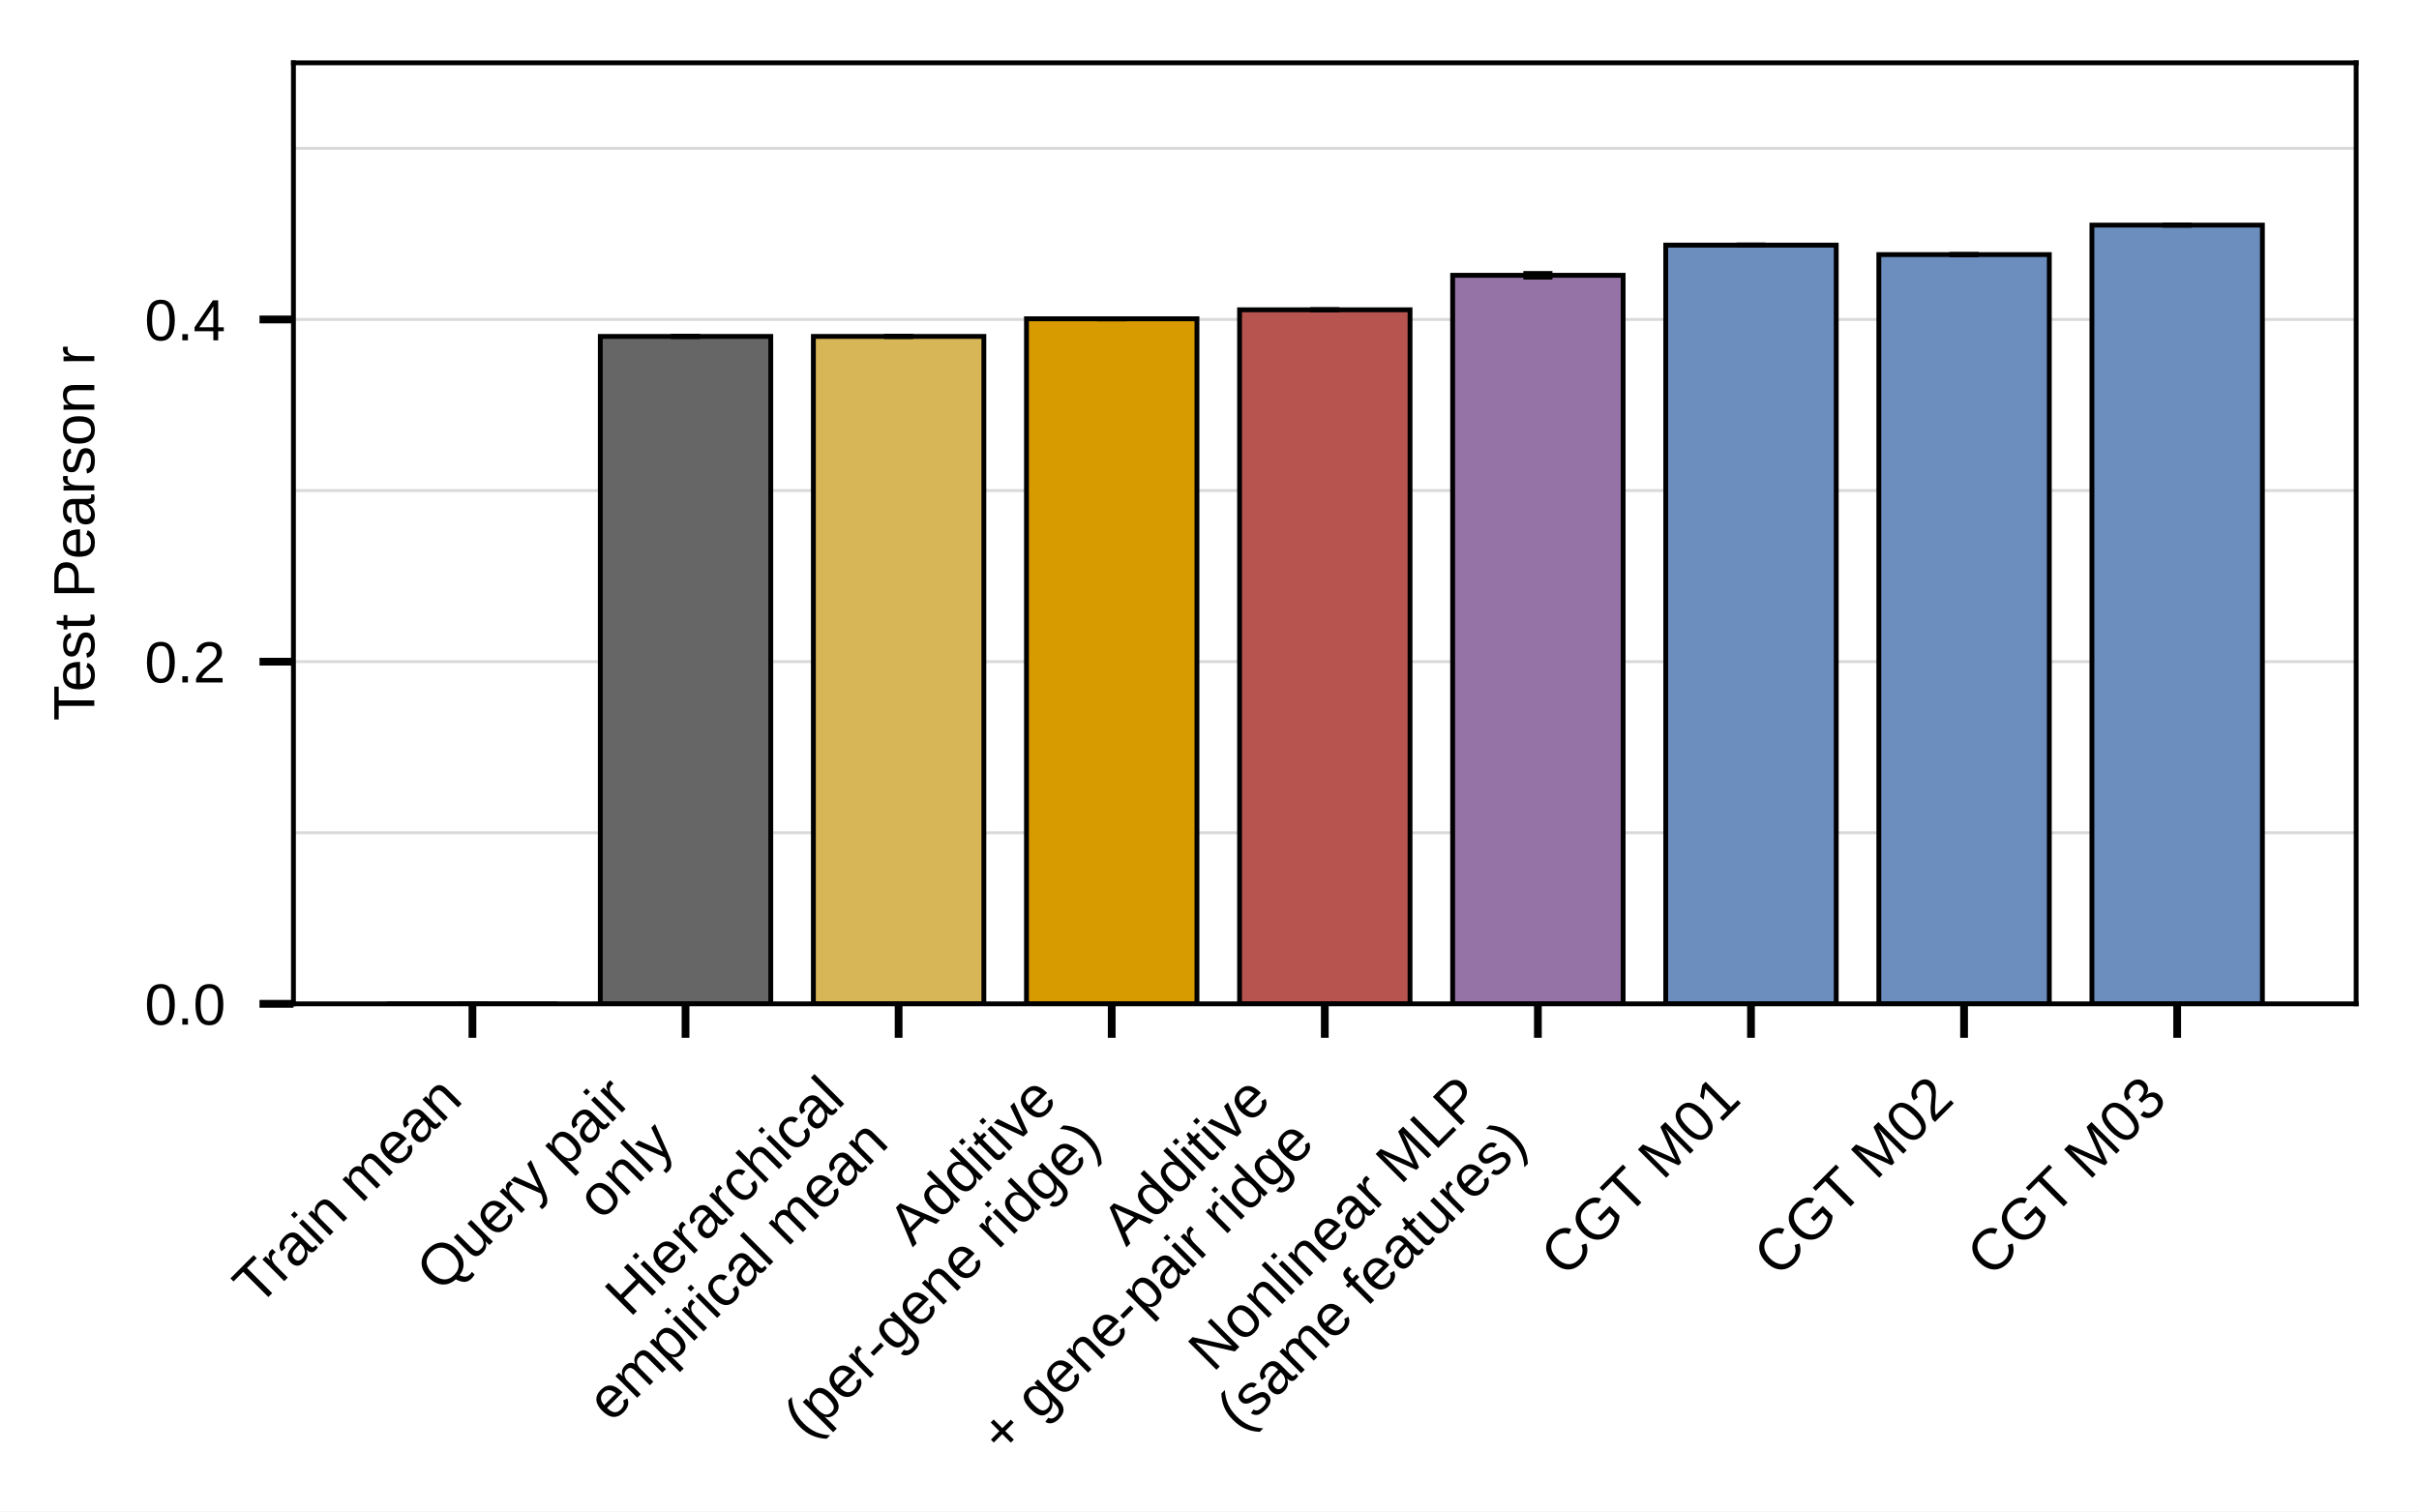
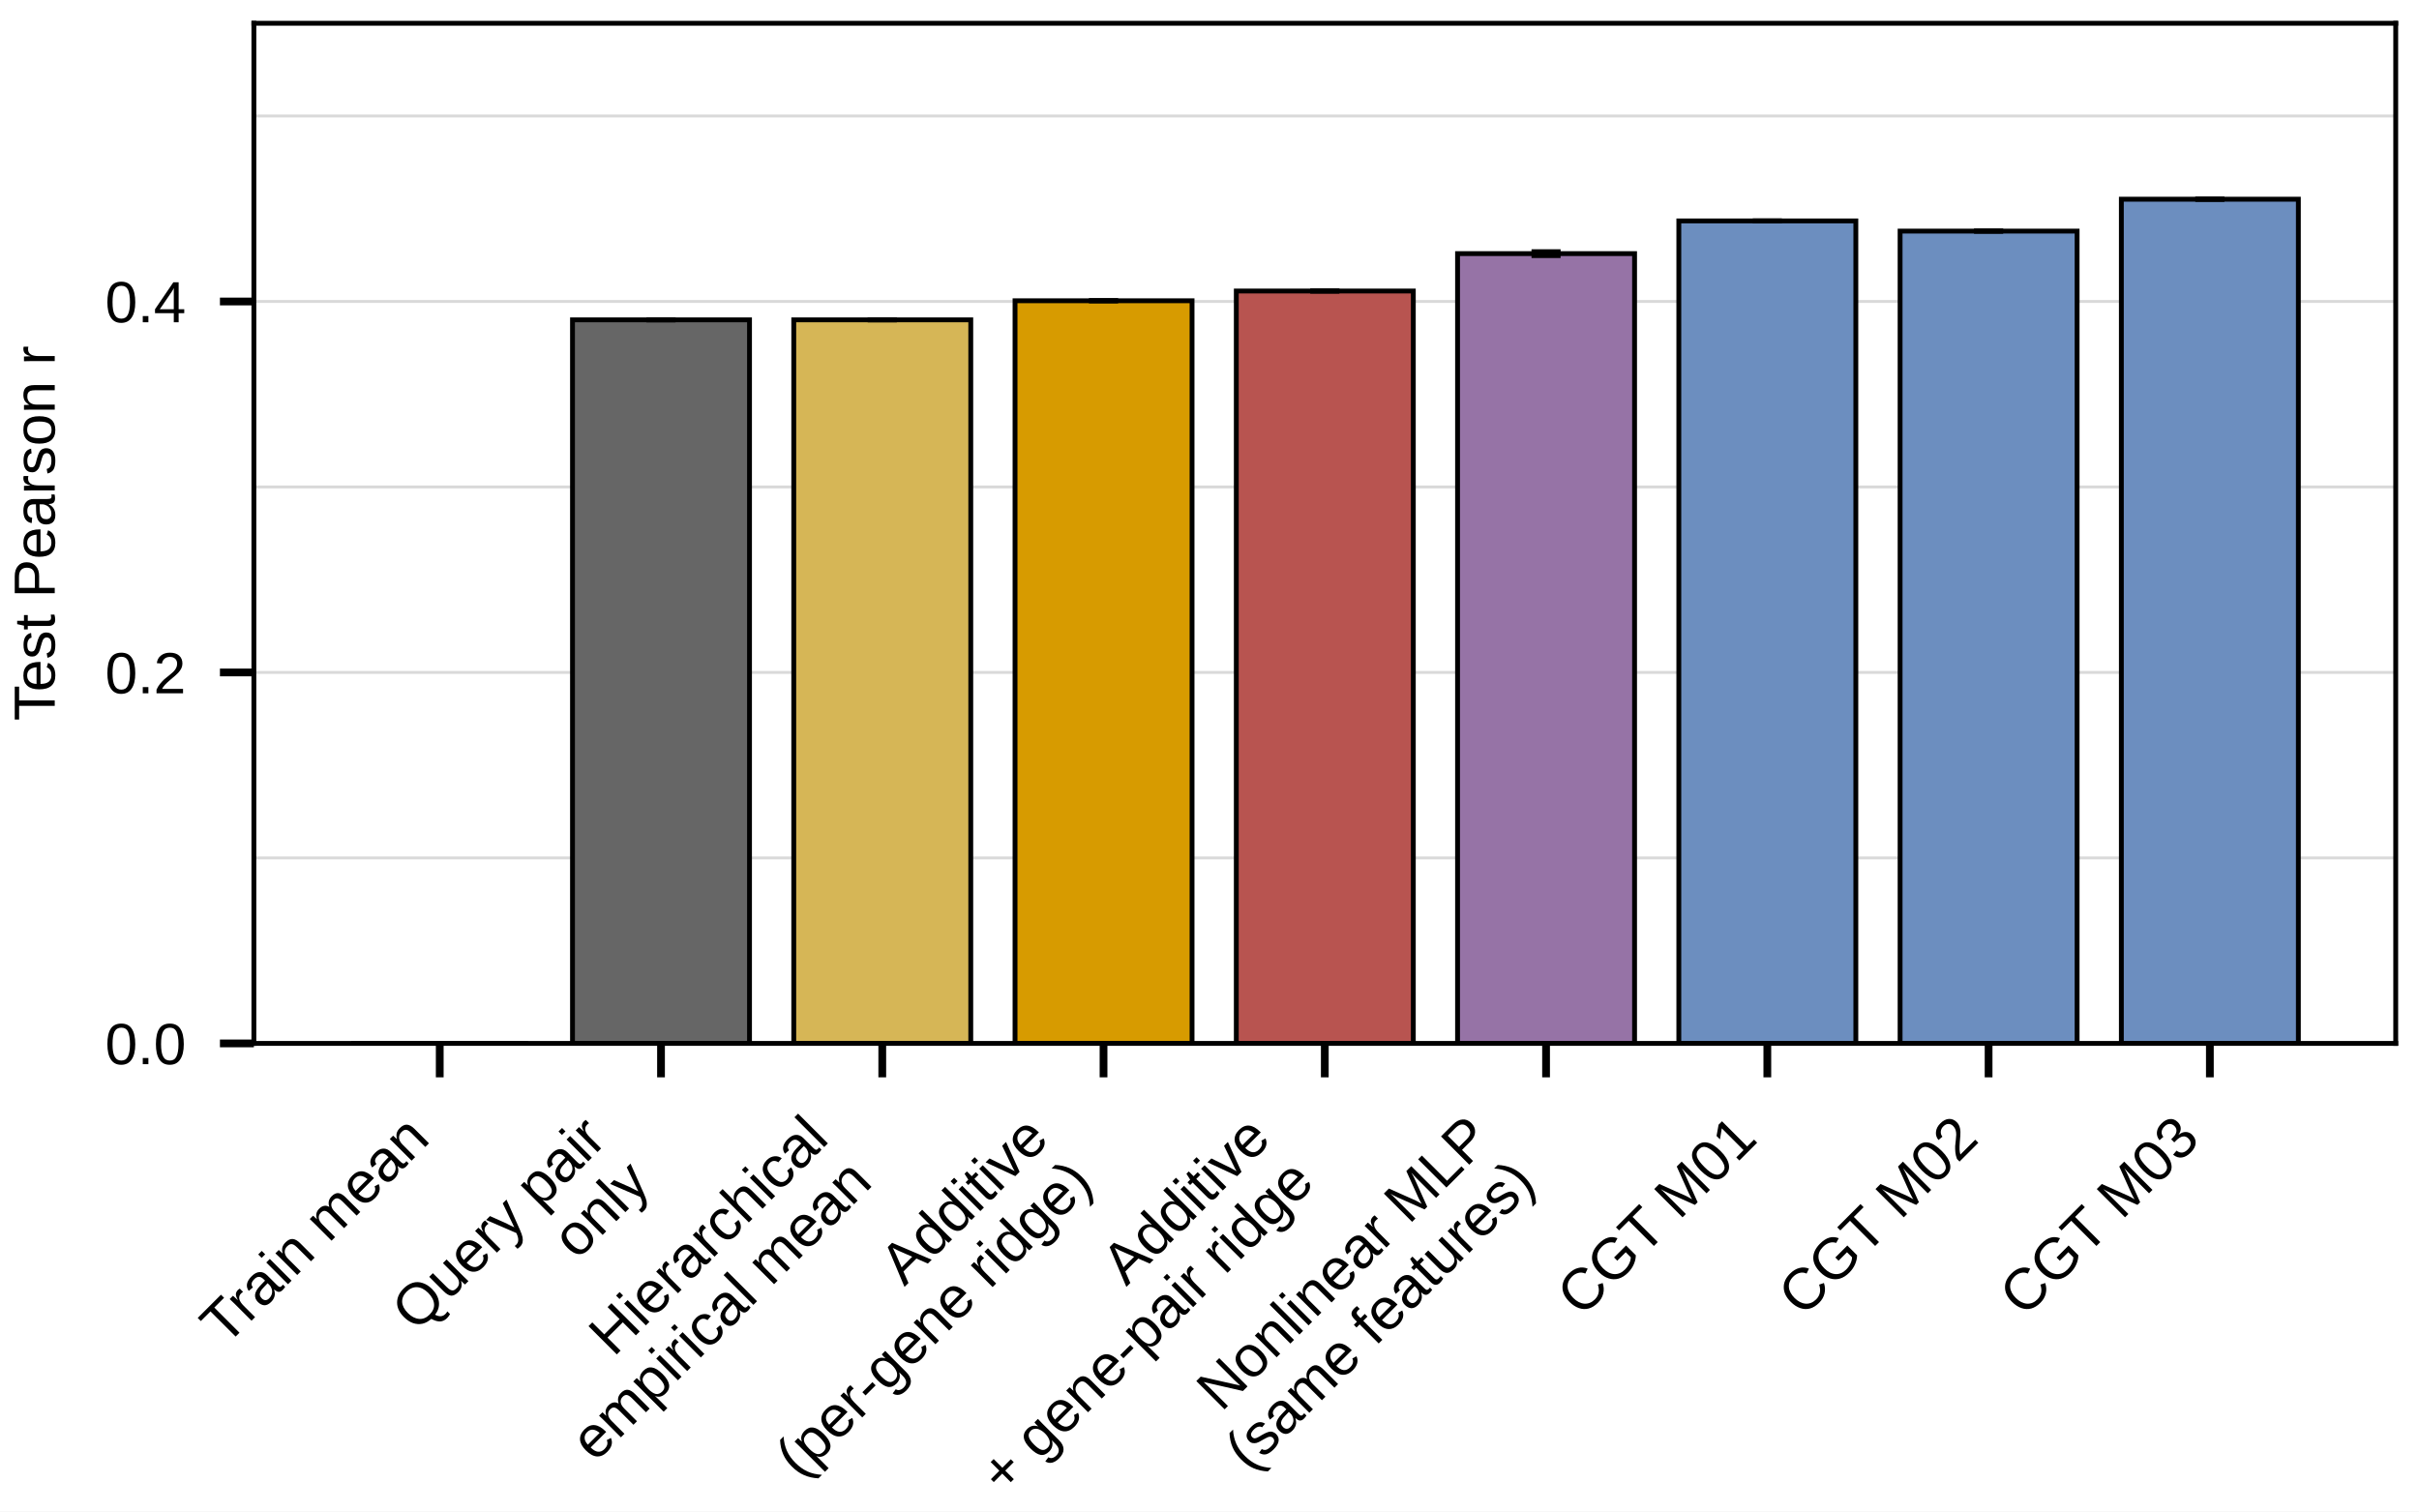
<svg xmlns="http://www.w3.org/2000/svg" xmlns:xlink="http://www.w3.org/1999/xlink" width="346.457" height="216.535" viewBox="0 0 346.457 216.535" version="1.1">
  <g transform="scale(1.388889)">
    <defs>
      <style type="text/css">*{stroke-linejoin: round; stroke-linecap: butt}</style>
    </defs>
    <g id="figure_1">
      <g id="patch_1">
        <path d="M 0 155.906  L 249.449 155.906  L 249.449 0  L 0 0  z " style="fill: #ffffff" />
      </g>
      <g id="axes_1">
        <g id="patch_2">
-           <path d="M 30.26 103.542  L 242.969 103.542  L 242.969 6.48  L 30.26 6.48  z " style="fill: #ffffff" />
+           <path d="M 26.18 107.622  L 247.049 107.622  L 247.049 2.4  L 26.18 2.4  z " style="fill: #ffffff" />
        </g>
        <g id="matplotlib.axis_1">
          <g id="xtick_1">
            <g id="line2d_1">
              <defs>
                <path id="m635834c5c2" d="M 0 0  L 0 3.5  " style="stroke: #000000; stroke-width: 0.8" />
              </defs>
              <g>
-                 <use xlink:href="#m635834c5c2" x="48.718" y="103.542" style="stroke: #000000; stroke-width: 0.8" />
+                 <use xlink:href="#m635834c5c2" x="45.346" y="107.622" style="stroke: #000000; stroke-width: 0.8" />
              </g>
            </g>
            <g id="text_1">
-               <text style="font-size: 6px; font-family: 'Arial'" transform="translate(26.57825 134.8752) rotate(-45)">Train mean</text>
+               <text style="font-size: 6px; font-family: 'Arial'" transform="translate(23.20635 138.9552) rotate(-45)">Train mean</text>
            </g>
          </g>
          <g id="xtick_2">
            <g id="line2d_2">
              <g>
-                 <use xlink:href="#m635834c5c2" x="70.692" y="103.542" style="stroke: #000000; stroke-width: 0.8" />
+                 <use xlink:href="#m635834c5c2" x="68.163" y="107.622" style="stroke: #000000; stroke-width: 0.8" />
              </g>
            </g>
            <g id="text_2">
-               <text style="font-size: 6px; font-family: 'Arial'" transform="translate(45.45703 133.438) rotate(-45)">Query pair</text>
-               <text style="font-size: 6px; font-family: 'Arial'" transform="translate(62.01672 125.9526) rotate(-45)">only</text>
+               <text style="font-size: 6px; font-family: 'Arial'" transform="translate(42.9281 137.518) rotate(-45)">Query pair</text>
+               <text style="font-size: 6px; font-family: 'Arial'" transform="translate(59.48779 130.0326) rotate(-45)">only</text>
            </g>
          </g>
          <g id="xtick_3">
            <g id="line2d_3">
              <g>
-                 <use xlink:href="#m635834c5c2" x="92.666" y="103.542" style="stroke: #000000; stroke-width: 0.8" />
+                 <use xlink:href="#m635834c5c2" x="90.98" y="107.622" style="stroke: #000000; stroke-width: 0.8" />
              </g>
            </g>
            <g id="text_3">
-               <text style="font-size: 6px; font-family: 'Arial'" transform="translate(64.93853 135.9757) rotate(-45)">Hierarchical</text>
-               <text style="font-size: 6px; font-family: 'Arial'" transform="translate(63.05864 146.8303) rotate(-45)">empirical mean</text>
+               <text style="font-size: 6px; font-family: 'Arial'" transform="translate(63.25258 140.0557) rotate(-45)">Hierarchical</text>
+               <text style="font-size: 6px; font-family: 'Arial'" transform="translate(61.37269 150.9103) rotate(-45)">empirical mean</text>
            </g>
          </g>
          <g id="xtick_4">
            <g id="line2d_4">
              <g>
-                 <use xlink:href="#m635834c5c2" x="114.64" y="103.542" style="stroke: #000000; stroke-width: 0.8" />
+                 <use xlink:href="#m635834c5c2" x="113.797" y="107.622" style="stroke: #000000; stroke-width: 0.8" />
              </g>
            </g>
            <g id="text_4">
-               <text style="font-size: 6px; font-family: 'Arial'" transform="translate(94.10478 128.6717) rotate(-45)">Additive</text>
-               <text style="font-size: 6px; font-family: 'Arial'" transform="translate(83.32901 148.5464) rotate(-45)">(per-gene ridge)</text>
+               <text style="font-size: 6px; font-family: 'Arial'" transform="translate(93.26181 132.7517) rotate(-45)">Additive</text>
+               <text style="font-size: 6px; font-family: 'Arial'" transform="translate(82.48603 152.6264) rotate(-45)">(per-gene ridge)</text>
            </g>
          </g>
          <g id="xtick_5">
            <g id="line2d_5">
              <g>
-                 <use xlink:href="#m635834c5c2" x="136.614" y="103.542" style="stroke: #000000; stroke-width: 0.8" />
+                 <use xlink:href="#m635834c5c2" x="136.614" y="107.622" style="stroke: #000000; stroke-width: 0.8" />
              </g>
            </g>
            <g id="text_5">
-               <text style="font-size: 6px; font-family: 'Arial'" transform="translate(116.1409 128.6717) rotate(-45)">Additive</text>
-               <text style="font-size: 6px; font-family: 'Arial'" transform="translate(103.5291 150.2583) rotate(-45)">+ gene-pair ridge</text>
+               <text style="font-size: 6px; font-family: 'Arial'" transform="translate(116.1409 132.7517) rotate(-45)">Additive</text>
+               <text style="font-size: 6px; font-family: 'Arial'" transform="translate(103.5291 154.3383) rotate(-45)">+ gene-pair ridge</text>
            </g>
          </g>
          <g id="xtick_6">
            <g id="line2d_6">
              <g>
-                 <use xlink:href="#m635834c5c2" x="158.588" y="103.542" style="stroke: #000000; stroke-width: 0.8" />
+                 <use xlink:href="#m635834c5c2" x="159.431" y="107.622" style="stroke: #000000; stroke-width: 0.8" />
              </g>
            </g>
            <g id="text_6">
-               <text style="font-size: 6px; font-family: 'Arial'" transform="translate(125.0857 141.6389) rotate(-45)">Nonlinear MLP</text>
-               <text style="font-size: 6px; font-family: 'Arial'" transform="translate(127.9891 147.8344) rotate(-45)">(same features)</text>
+               <text style="font-size: 6px; font-family: 'Arial'" transform="translate(125.9286 145.7189) rotate(-45)">Nonlinear MLP</text>
+               <text style="font-size: 6px; font-family: 'Arial'" transform="translate(128.8321 151.9144) rotate(-45)">(same features)</text>
            </g>
          </g>
          <g id="xtick_7">
            <g id="line2d_7">
              <g>
-                 <use xlink:href="#m635834c5c2" x="180.563" y="103.542" style="stroke: #000000; stroke-width: 0.8" />
+                 <use xlink:href="#m635834c5c2" x="182.248" y="107.622" style="stroke: #000000; stroke-width: 0.8" />
              </g>
            </g>
            <g id="text_7">
-               <text style="font-size: 6px; font-family: 'Arial'" transform="translate(161.407 131.8908) rotate(-45)">CGT M01</text>
+               <text style="font-size: 6px; font-family: 'Arial'" transform="translate(163.0929 135.9708) rotate(-45)">CGT M01</text>
            </g>
          </g>
          <g id="xtick_8">
            <g id="line2d_8">
              <g>
-                 <use xlink:href="#m635834c5c2" x="202.537" y="103.542" style="stroke: #000000; stroke-width: 0.8" />
+                 <use xlink:href="#m635834c5c2" x="205.065" y="107.622" style="stroke: #000000; stroke-width: 0.8" />
              </g>
            </g>
            <g id="text_8">
-               <text style="font-size: 6px; font-family: 'Arial'" transform="translate(183.381 131.8908) rotate(-45)">CGT M02</text>
+               <text style="font-size: 6px; font-family: 'Arial'" transform="translate(185.91 135.9708) rotate(-45)">CGT M02</text>
            </g>
          </g>
          <g id="xtick_9">
            <g id="line2d_9">
              <g>
-                 <use xlink:href="#m635834c5c2" x="224.511" y="103.542" style="stroke: #000000; stroke-width: 0.8" />
+                 <use xlink:href="#m635834c5c2" x="227.883" y="107.622" style="stroke: #000000; stroke-width: 0.8" />
              </g>
            </g>
            <g id="text_9">
-               <text style="font-size: 6px; font-family: 'Arial'" transform="translate(205.3551 131.8908) rotate(-45)">CGT M03</text>
+               <text style="font-size: 6px; font-family: 'Arial'" transform="translate(208.727 135.9708) rotate(-45)">CGT M03</text>
            </g>
          </g>
        </g>
        <g id="matplotlib.axis_2">
          <g id="ytick_1">
            <g id="line2d_10">
-               <path d="M 30.26 103.542  L 242.969 103.542  " clip-path="url(#pf1bf22682a)" style="fill: none; stroke: #d9d9d9; stroke-width: 0.3; stroke-linecap: square" />
+               <path d="M 26.18 107.622  L 247.049 107.622  " clip-path="url(#pee38171bdb)" style="fill: none; stroke: #d9d9d9; stroke-width: 0.3; stroke-linecap: square" />
            </g>
            <g id="line2d_11">
              <defs>
                <path id="m8606bb2725" d="M 0 0  L -3.5 0  " style="stroke: #000000; stroke-width: 0.8" />
              </defs>
              <g>
-                 <use xlink:href="#m8606bb2725" x="30.26" y="103.542" style="stroke: #000000; stroke-width: 0.8" />
+                 <use xlink:href="#m8606bb2725" x="26.18" y="107.622" style="stroke: #000000; stroke-width: 0.8" />
              </g>
            </g>
            <g id="text_10">
-               <text style="font-size: 6px; font-family: 'Arial'; text-anchor: end" x="23.26" y="105.689" transform="rotate(-0 23.26 105.6891)">0.0</text>
+               <text style="font-size: 6px; font-family: 'Arial'; text-anchor: end" x="19.18" y="109.769" transform="rotate(-0 19.18 109.7691)">0.0</text>
            </g>
          </g>
          <g id="ytick_2">
            <g id="line2d_12">
-               <path d="M 30.26 68.247  L 242.969 68.247  " clip-path="url(#pf1bf22682a)" style="fill: none; stroke: #d9d9d9; stroke-width: 0.3; stroke-linecap: square" />
+               <path d="M 26.18 69.359  L 247.049 69.359  " clip-path="url(#pee38171bdb)" style="fill: none; stroke: #d9d9d9; stroke-width: 0.3; stroke-linecap: square" />
            </g>
            <g id="line2d_13">
              <g>
-                 <use xlink:href="#m8606bb2725" x="30.26" y="68.247" style="stroke: #000000; stroke-width: 0.8" />
+                 <use xlink:href="#m8606bb2725" x="26.18" y="69.359" style="stroke: #000000; stroke-width: 0.8" />
              </g>
            </g>
            <g id="text_11">
-               <text style="font-size: 6px; font-family: 'Arial'; text-anchor: end" x="23.26" y="70.394" transform="rotate(-0 23.26 70.39389)">0.2</text>
+               <text style="font-size: 6px; font-family: 'Arial'; text-anchor: end" x="19.18" y="71.507" transform="rotate(-0 19.18 71.50661)">0.2</text>
            </g>
          </g>
          <g id="ytick_3">
            <g id="line2d_14">
-               <path d="M 30.26 32.951  L 242.969 32.951  " clip-path="url(#pf1bf22682a)" style="fill: none; stroke: #d9d9d9; stroke-width: 0.3; stroke-linecap: square" />
+               <path d="M 26.18 31.097  L 247.049 31.097  " clip-path="url(#pee38171bdb)" style="fill: none; stroke: #d9d9d9; stroke-width: 0.3; stroke-linecap: square" />
            </g>
            <g id="line2d_15">
              <g>
-                 <use xlink:href="#m8606bb2725" x="30.26" y="32.951" style="stroke: #000000; stroke-width: 0.8" />
+                 <use xlink:href="#m8606bb2725" x="26.18" y="31.097" style="stroke: #000000; stroke-width: 0.8" />
              </g>
            </g>
            <g id="text_12">
-               <text style="font-size: 6px; font-family: 'Arial'; text-anchor: end" x="23.26" y="35.099" transform="rotate(-0 23.26 35.09872)">0.4</text>
+               <text style="font-size: 6px; font-family: 'Arial'; text-anchor: end" x="19.18" y="33.244" transform="rotate(-0 19.18 33.24417)">0.4</text>
            </g>
          </g>
          <g id="ytick_4">
            <g id="line2d_16">
-               <path d="M 30.26 85.894  L 242.969 85.894  " clip-path="url(#pf1bf22682a)" style="fill: none; stroke: #d9d9d9; stroke-width: 0.3; stroke-linecap: square" />
+               <path d="M 26.18 88.49  L 247.049 88.49  " clip-path="url(#pee38171bdb)" style="fill: none; stroke: #d9d9d9; stroke-width: 0.3; stroke-linecap: square" />
            </g>
            <g id="line2d_17" />
          </g>
          <g id="ytick_5">
            <g id="line2d_18">
-               <path d="M 30.26 50.599  L 242.969 50.599  " clip-path="url(#pf1bf22682a)" style="fill: none; stroke: #d9d9d9; stroke-width: 0.3; stroke-linecap: square" />
+               <path d="M 26.18 50.228  L 247.049 50.228  " clip-path="url(#pee38171bdb)" style="fill: none; stroke: #d9d9d9; stroke-width: 0.3; stroke-linecap: square" />
            </g>
            <g id="line2d_19" />
          </g>
          <g id="ytick_6">
            <g id="line2d_20">
-               <path d="M 30.26 15.304  L 242.969 15.304  " clip-path="url(#pf1bf22682a)" style="fill: none; stroke: #d9d9d9; stroke-width: 0.3; stroke-linecap: square" />
+               <path d="M 26.18 11.966  L 247.049 11.966  " clip-path="url(#pee38171bdb)" style="fill: none; stroke: #d9d9d9; stroke-width: 0.3; stroke-linecap: square" />
            </g>
            <g id="line2d_21" />
          </g>
          <g id="text_13">
-             <text style="font-size: 6px; font-family: 'Arial'; text-anchor: middle" x="9.727" y="55.011" transform="rotate(-90 9.7275 55.01085)">Test Pearson r</text>
+             <text style="font-size: 6px; font-family: 'Arial'; text-anchor: middle" x="5.647" y="55.011" transform="rotate(-90 5.6475 55.01085)">Test Pearson r</text>
          </g>
        </g>
        <g id="patch_3">
-           <path d="M 39.929 103.542  L 57.508 103.542  L 57.508 103.542  L 39.929 103.542  z " clip-path="url(#pf1bf22682a)" style="fill: #666666; stroke: #000000; stroke-width: 0.5; stroke-linejoin: miter" />
+           <path d="M 36.219 107.622  L 54.473 107.622  L 54.473 107.622  L 36.219 107.622  z " clip-path="url(#pee38171bdb)" style="fill: #666666; stroke: #000000; stroke-width: 0.5; stroke-linejoin: miter" />
        </g>
        <g id="patch_4">
-           <path d="M 61.903 103.542  L 79.482 103.542  L 79.482 34.699  L 61.903 34.699  z " clip-path="url(#pf1bf22682a)" style="fill: #666666; stroke: #000000; stroke-width: 0.5; stroke-linejoin: miter" />
+           <path d="M 59.037 107.622  L 77.29 107.622  L 77.29 32.991  L 59.037 32.991  z " clip-path="url(#pee38171bdb)" style="fill: #666666; stroke: #000000; stroke-width: 0.5; stroke-linejoin: miter" />
        </g>
        <g id="patch_5">
-           <path d="M 83.877 103.542  L 101.456 103.542  L 101.456 34.699  L 83.877 34.699  z " clip-path="url(#pf1bf22682a)" style="fill: #d6b656; stroke: #000000; stroke-width: 0.5; stroke-linejoin: miter" />
+           <path d="M 81.854 107.622  L 100.107 107.622  L 100.107 32.991  L 81.854 32.991  z " clip-path="url(#pee38171bdb)" style="fill: #d6b656; stroke: #000000; stroke-width: 0.5; stroke-linejoin: miter" />
        </g>
        <g id="patch_6">
-           <path d="M 105.851 103.542  L 123.43 103.542  L 123.43 32.881  L 105.851 32.881  z " clip-path="url(#pf1bf22682a)" style="fill: #d79b00; stroke: #000000; stroke-width: 0.5; stroke-linejoin: miter" />
+           <path d="M 104.671 107.622  L 122.924 107.622  L 122.924 31.021  L 104.671 31.021  z " clip-path="url(#pee38171bdb)" style="fill: #d79b00; stroke: #000000; stroke-width: 0.5; stroke-linejoin: miter" />
        </g>
        <g id="patch_7">
-           <path d="M 127.825 103.542  L 145.404 103.542  L 145.404 31.952  L 127.825 31.952  z " clip-path="url(#pf1bf22682a)" style="fill: #b85450; stroke: #000000; stroke-width: 0.5; stroke-linejoin: miter" />
+           <path d="M 127.488 107.622  L 145.741 107.622  L 145.741 30.014  L 127.488 30.014  z " clip-path="url(#pee38171bdb)" style="fill: #b85450; stroke: #000000; stroke-width: 0.5; stroke-linejoin: miter" />
        </g>
        <g id="patch_8">
-           <path d="M 149.799 103.542  L 167.378 103.542  L 167.378 28.397  L 149.799 28.397  z " clip-path="url(#pf1bf22682a)" style="fill: #9673a6; stroke: #000000; stroke-width: 0.5; stroke-linejoin: miter" />
+           <path d="M 150.305 107.622  L 168.558 107.622  L 168.558 26.16  L 150.305 26.16  z " clip-path="url(#pee38171bdb)" style="fill: #9673a6; stroke: #000000; stroke-width: 0.5; stroke-linejoin: miter" />
        </g>
        <g id="patch_9">
-           <path d="M 171.773 103.542  L 189.352 103.542  L 189.352 25.284  L 171.773 25.284  z " clip-path="url(#pf1bf22682a)" style="fill: #6c8ebf; stroke: #000000; stroke-width: 0.5; stroke-linejoin: miter" />
+           <path d="M 173.122 107.622  L 191.375 107.622  L 191.375 22.785  L 173.122 22.785  z " clip-path="url(#pee38171bdb)" style="fill: #6c8ebf; stroke: #000000; stroke-width: 0.5; stroke-linejoin: miter" />
        </g>
        <g id="patch_10">
-           <path d="M 193.747 103.542  L 211.326 103.542  L 211.326 26.256  L 193.747 26.256  z " clip-path="url(#pf1bf22682a)" style="fill: #6c8ebf; stroke: #000000; stroke-width: 0.5; stroke-linejoin: miter" />
+           <path d="M 195.939 107.622  L 214.192 107.622  L 214.192 23.839  L 195.939 23.839  z " clip-path="url(#pee38171bdb)" style="fill: #6c8ebf; stroke: #000000; stroke-width: 0.5; stroke-linejoin: miter" />
        </g>
        <g id="patch_11">
-           <path d="M 215.721 103.542  L 233.3 103.542  L 233.3 23.22  L 215.721 23.22  z " clip-path="url(#pf1bf22682a)" style="fill: #6c8ebf; stroke: #000000; stroke-width: 0.5; stroke-linejoin: miter" />
+           <path d="M 218.756 107.622  L 237.009 107.622  L 237.009 20.548  L 218.756 20.548  z " clip-path="url(#pee38171bdb)" style="fill: #6c8ebf; stroke: #000000; stroke-width: 0.5; stroke-linejoin: miter" />
        </g>
        <g id="LineCollection_1">
-           <path d="M 48.718 103.542  L 48.718 103.542  " clip-path="url(#pf1bf22682a)" style="fill: none; stroke: #000000; stroke-width: 0.5" />
-           <path d="M 70.692 34.699  L 70.692 34.699  " clip-path="url(#pf1bf22682a)" style="fill: none; stroke: #000000; stroke-width: 0.5" />
-           <path d="M 92.666 34.699  L 92.666 34.699  " clip-path="url(#pf1bf22682a)" style="fill: none; stroke: #000000; stroke-width: 0.5" />
-           <path d="M 114.64 32.881  L 114.64 32.881  " clip-path="url(#pf1bf22682a)" style="fill: none; stroke: #000000; stroke-width: 0.5" />
-           <path d="M 136.614 31.952  L 136.614 31.952  " clip-path="url(#pf1bf22682a)" style="fill: none; stroke: #000000; stroke-width: 0.5" />
-           <path d="M 158.588 28.584  L 158.588 28.211  " clip-path="url(#pf1bf22682a)" style="fill: none; stroke: #000000; stroke-width: 0.5" />
-           <path d="M 180.563 25.284  L 180.563 25.284  " clip-path="url(#pf1bf22682a)" style="fill: none; stroke: #000000; stroke-width: 0.5" />
-           <path d="M 202.537 26.256  L 202.537 26.256  " clip-path="url(#pf1bf22682a)" style="fill: none; stroke: #000000; stroke-width: 0.5" />
-           <path d="M 224.511 23.22  L 224.511 23.22  " clip-path="url(#pf1bf22682a)" style="fill: none; stroke: #000000; stroke-width: 0.5" />
+           <path d="M 45.346 107.622  L 45.346 107.622  " clip-path="url(#pee38171bdb)" style="fill: none; stroke: #000000; stroke-width: 0.5" />
+           <path d="M 68.163 32.991  L 68.163 32.991  " clip-path="url(#pee38171bdb)" style="fill: none; stroke: #000000; stroke-width: 0.5" />
+           <path d="M 90.98 32.991  L 90.98 32.991  " clip-path="url(#pee38171bdb)" style="fill: none; stroke: #000000; stroke-width: 0.5" />
+           <path d="M 113.797 31.021  L 113.797 31.021  " clip-path="url(#pee38171bdb)" style="fill: none; stroke: #000000; stroke-width: 0.5" />
+           <path d="M 136.614 30.014  L 136.614 30.014  " clip-path="url(#pee38171bdb)" style="fill: none; stroke: #000000; stroke-width: 0.5" />
+           <path d="M 159.431 26.362  L 159.431 25.958  " clip-path="url(#pee38171bdb)" style="fill: none; stroke: #000000; stroke-width: 0.5" />
+           <path d="M 182.248 22.785  L 182.248 22.785  " clip-path="url(#pee38171bdb)" style="fill: none; stroke: #000000; stroke-width: 0.5" />
+           <path d="M 205.065 23.839  L 205.065 23.839  " clip-path="url(#pee38171bdb)" style="fill: none; stroke: #000000; stroke-width: 0.5" />
+           <path d="M 227.883 20.548  L 227.883 20.548  " clip-path="url(#pee38171bdb)" style="fill: none; stroke: #000000; stroke-width: 0.5" />
        </g>
        <g id="line2d_22">
          <defs>
            <path id="m099187d706" d="M 1.5 0  L -1.5 -0  " style="stroke: #000000; stroke-width: 0.5" />
          </defs>
-           <g clip-path="url(#pf1bf22682a)">
-             <use xlink:href="#m099187d706" x="48.718" y="103.542" style="fill: #1f77b4; stroke: #000000; stroke-width: 0.5" />
-             <use xlink:href="#m099187d706" x="70.692" y="34.699" style="fill: #1f77b4; stroke: #000000; stroke-width: 0.5" />
-             <use xlink:href="#m099187d706" x="92.666" y="34.699" style="fill: #1f77b4; stroke: #000000; stroke-width: 0.5" />
-             <use xlink:href="#m099187d706" x="114.64" y="32.881" style="fill: #1f77b4; stroke: #000000; stroke-width: 0.5" />
-             <use xlink:href="#m099187d706" x="136.614" y="31.952" style="fill: #1f77b4; stroke: #000000; stroke-width: 0.5" />
-             <use xlink:href="#m099187d706" x="158.588" y="28.584" style="fill: #1f77b4; stroke: #000000; stroke-width: 0.5" />
-             <use xlink:href="#m099187d706" x="180.563" y="25.284" style="fill: #1f77b4; stroke: #000000; stroke-width: 0.5" />
-             <use xlink:href="#m099187d706" x="202.537" y="26.256" style="fill: #1f77b4; stroke: #000000; stroke-width: 0.5" />
-             <use xlink:href="#m099187d706" x="224.511" y="23.22" style="fill: #1f77b4; stroke: #000000; stroke-width: 0.5" />
+           <g clip-path="url(#pee38171bdb)">
+             <use xlink:href="#m099187d706" x="45.346" y="107.622" style="fill: #1f77b4; stroke: #000000; stroke-width: 0.5" />
+             <use xlink:href="#m099187d706" x="68.163" y="32.991" style="fill: #1f77b4; stroke: #000000; stroke-width: 0.5" />
+             <use xlink:href="#m099187d706" x="90.98" y="32.991" style="fill: #1f77b4; stroke: #000000; stroke-width: 0.5" />
+             <use xlink:href="#m099187d706" x="113.797" y="31.021" style="fill: #1f77b4; stroke: #000000; stroke-width: 0.5" />
+             <use xlink:href="#m099187d706" x="136.614" y="30.014" style="fill: #1f77b4; stroke: #000000; stroke-width: 0.5" />
+             <use xlink:href="#m099187d706" x="159.431" y="26.362" style="fill: #1f77b4; stroke: #000000; stroke-width: 0.5" />
+             <use xlink:href="#m099187d706" x="182.248" y="22.785" style="fill: #1f77b4; stroke: #000000; stroke-width: 0.5" />
+             <use xlink:href="#m099187d706" x="205.065" y="23.839" style="fill: #1f77b4; stroke: #000000; stroke-width: 0.5" />
+             <use xlink:href="#m099187d706" x="227.883" y="20.548" style="fill: #1f77b4; stroke: #000000; stroke-width: 0.5" />
          </g>
        </g>
        <g id="line2d_23">
-           <g clip-path="url(#pf1bf22682a)">
-             <use xlink:href="#m099187d706" x="48.718" y="103.542" style="fill: #1f77b4; stroke: #000000; stroke-width: 0.5" />
-             <use xlink:href="#m099187d706" x="70.692" y="34.699" style="fill: #1f77b4; stroke: #000000; stroke-width: 0.5" />
-             <use xlink:href="#m099187d706" x="92.666" y="34.699" style="fill: #1f77b4; stroke: #000000; stroke-width: 0.5" />
-             <use xlink:href="#m099187d706" x="114.64" y="32.881" style="fill: #1f77b4; stroke: #000000; stroke-width: 0.5" />
-             <use xlink:href="#m099187d706" x="136.614" y="31.952" style="fill: #1f77b4; stroke: #000000; stroke-width: 0.5" />
-             <use xlink:href="#m099187d706" x="158.588" y="28.211" style="fill: #1f77b4; stroke: #000000; stroke-width: 0.5" />
-             <use xlink:href="#m099187d706" x="180.563" y="25.284" style="fill: #1f77b4; stroke: #000000; stroke-width: 0.5" />
-             <use xlink:href="#m099187d706" x="202.537" y="26.256" style="fill: #1f77b4; stroke: #000000; stroke-width: 0.5" />
-             <use xlink:href="#m099187d706" x="224.511" y="23.22" style="fill: #1f77b4; stroke: #000000; stroke-width: 0.5" />
+           <g clip-path="url(#pee38171bdb)">
+             <use xlink:href="#m099187d706" x="45.346" y="107.622" style="fill: #1f77b4; stroke: #000000; stroke-width: 0.5" />
+             <use xlink:href="#m099187d706" x="68.163" y="32.991" style="fill: #1f77b4; stroke: #000000; stroke-width: 0.5" />
+             <use xlink:href="#m099187d706" x="90.98" y="32.991" style="fill: #1f77b4; stroke: #000000; stroke-width: 0.5" />
+             <use xlink:href="#m099187d706" x="113.797" y="31.021" style="fill: #1f77b4; stroke: #000000; stroke-width: 0.5" />
+             <use xlink:href="#m099187d706" x="136.614" y="30.014" style="fill: #1f77b4; stroke: #000000; stroke-width: 0.5" />
+             <use xlink:href="#m099187d706" x="159.431" y="25.958" style="fill: #1f77b4; stroke: #000000; stroke-width: 0.5" />
+             <use xlink:href="#m099187d706" x="182.248" y="22.785" style="fill: #1f77b4; stroke: #000000; stroke-width: 0.5" />
+             <use xlink:href="#m099187d706" x="205.065" y="23.839" style="fill: #1f77b4; stroke: #000000; stroke-width: 0.5" />
+             <use xlink:href="#m099187d706" x="227.883" y="20.548" style="fill: #1f77b4; stroke: #000000; stroke-width: 0.5" />
          </g>
        </g>
        <g id="patch_12">
-           <path d="M 30.26 103.542  L 30.26 6.48  " style="fill: none; stroke: #000000; stroke-width: 0.5; stroke-linejoin: miter; stroke-linecap: square" />
+           <path d="M 26.18 107.622  L 26.18 2.4  " style="fill: none; stroke: #000000; stroke-width: 0.5; stroke-linejoin: miter; stroke-linecap: square" />
        </g>
        <g id="patch_13">
-           <path d="M 242.969 103.542  L 242.969 6.48  " style="fill: none; stroke: #000000; stroke-width: 0.5; stroke-linejoin: miter; stroke-linecap: square" />
+           <path d="M 247.049 107.622  L 247.049 2.4  " style="fill: none; stroke: #000000; stroke-width: 0.5; stroke-linejoin: miter; stroke-linecap: square" />
        </g>
        <g id="patch_14">
-           <path d="M 30.26 103.542  L 242.969 103.542  " style="fill: none; stroke: #000000; stroke-width: 0.5; stroke-linejoin: miter; stroke-linecap: square" />
+           <path d="M 26.18 107.622  L 247.049 107.622  " style="fill: none; stroke: #000000; stroke-width: 0.5; stroke-linejoin: miter; stroke-linecap: square" />
        </g>
        <g id="patch_15">
-           <path d="M 30.26 6.48  L 242.969 6.48  " style="fill: none; stroke: #000000; stroke-width: 0.5; stroke-linejoin: miter; stroke-linecap: square" />
+           <path d="M 26.18 2.4  L 247.049 2.4  " style="fill: none; stroke: #000000; stroke-width: 0.5; stroke-linejoin: miter; stroke-linecap: square" />
        </g>
      </g>
    </g>
    <defs>
-       <clipPath id="pf1bf22682a">
-         <rect x="30.26" y="6.48" width="212.709" height="97.062" />
+       <clipPath id="pee38171bdb">
+         <rect x="26.18" y="2.4" width="220.869" height="105.222" />
      </clipPath>
    </defs>
  </g>
</svg>
